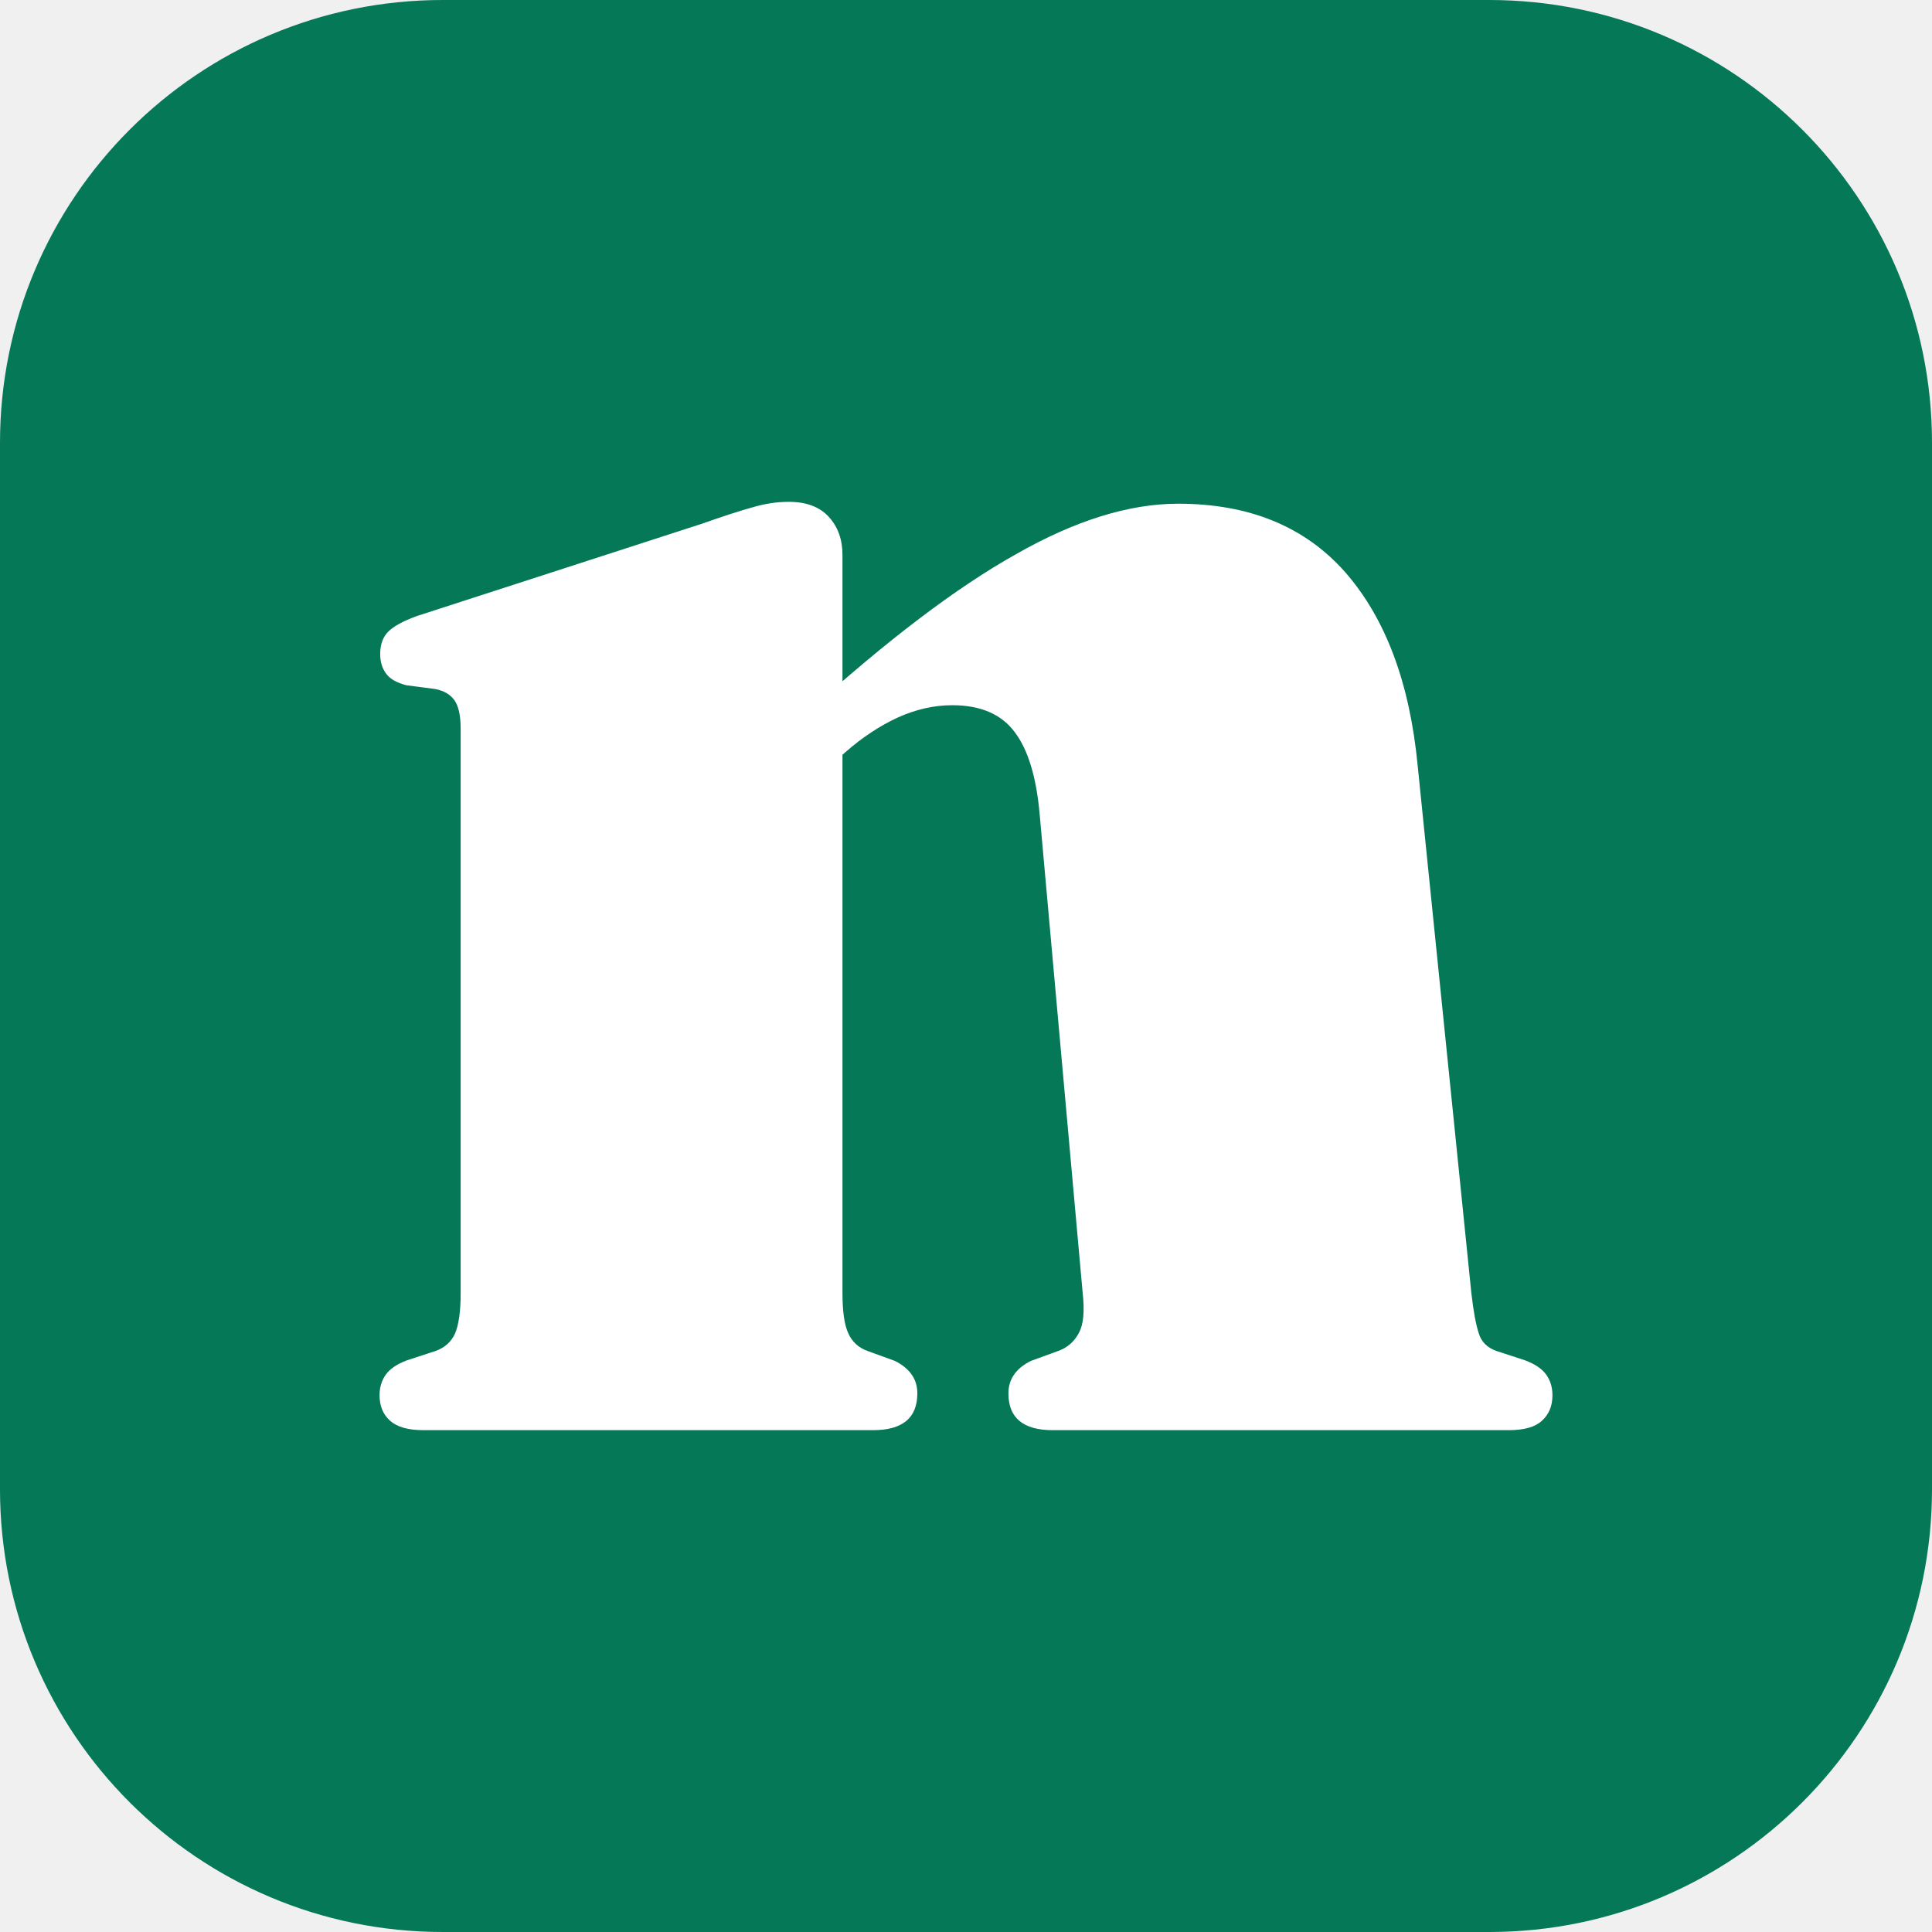
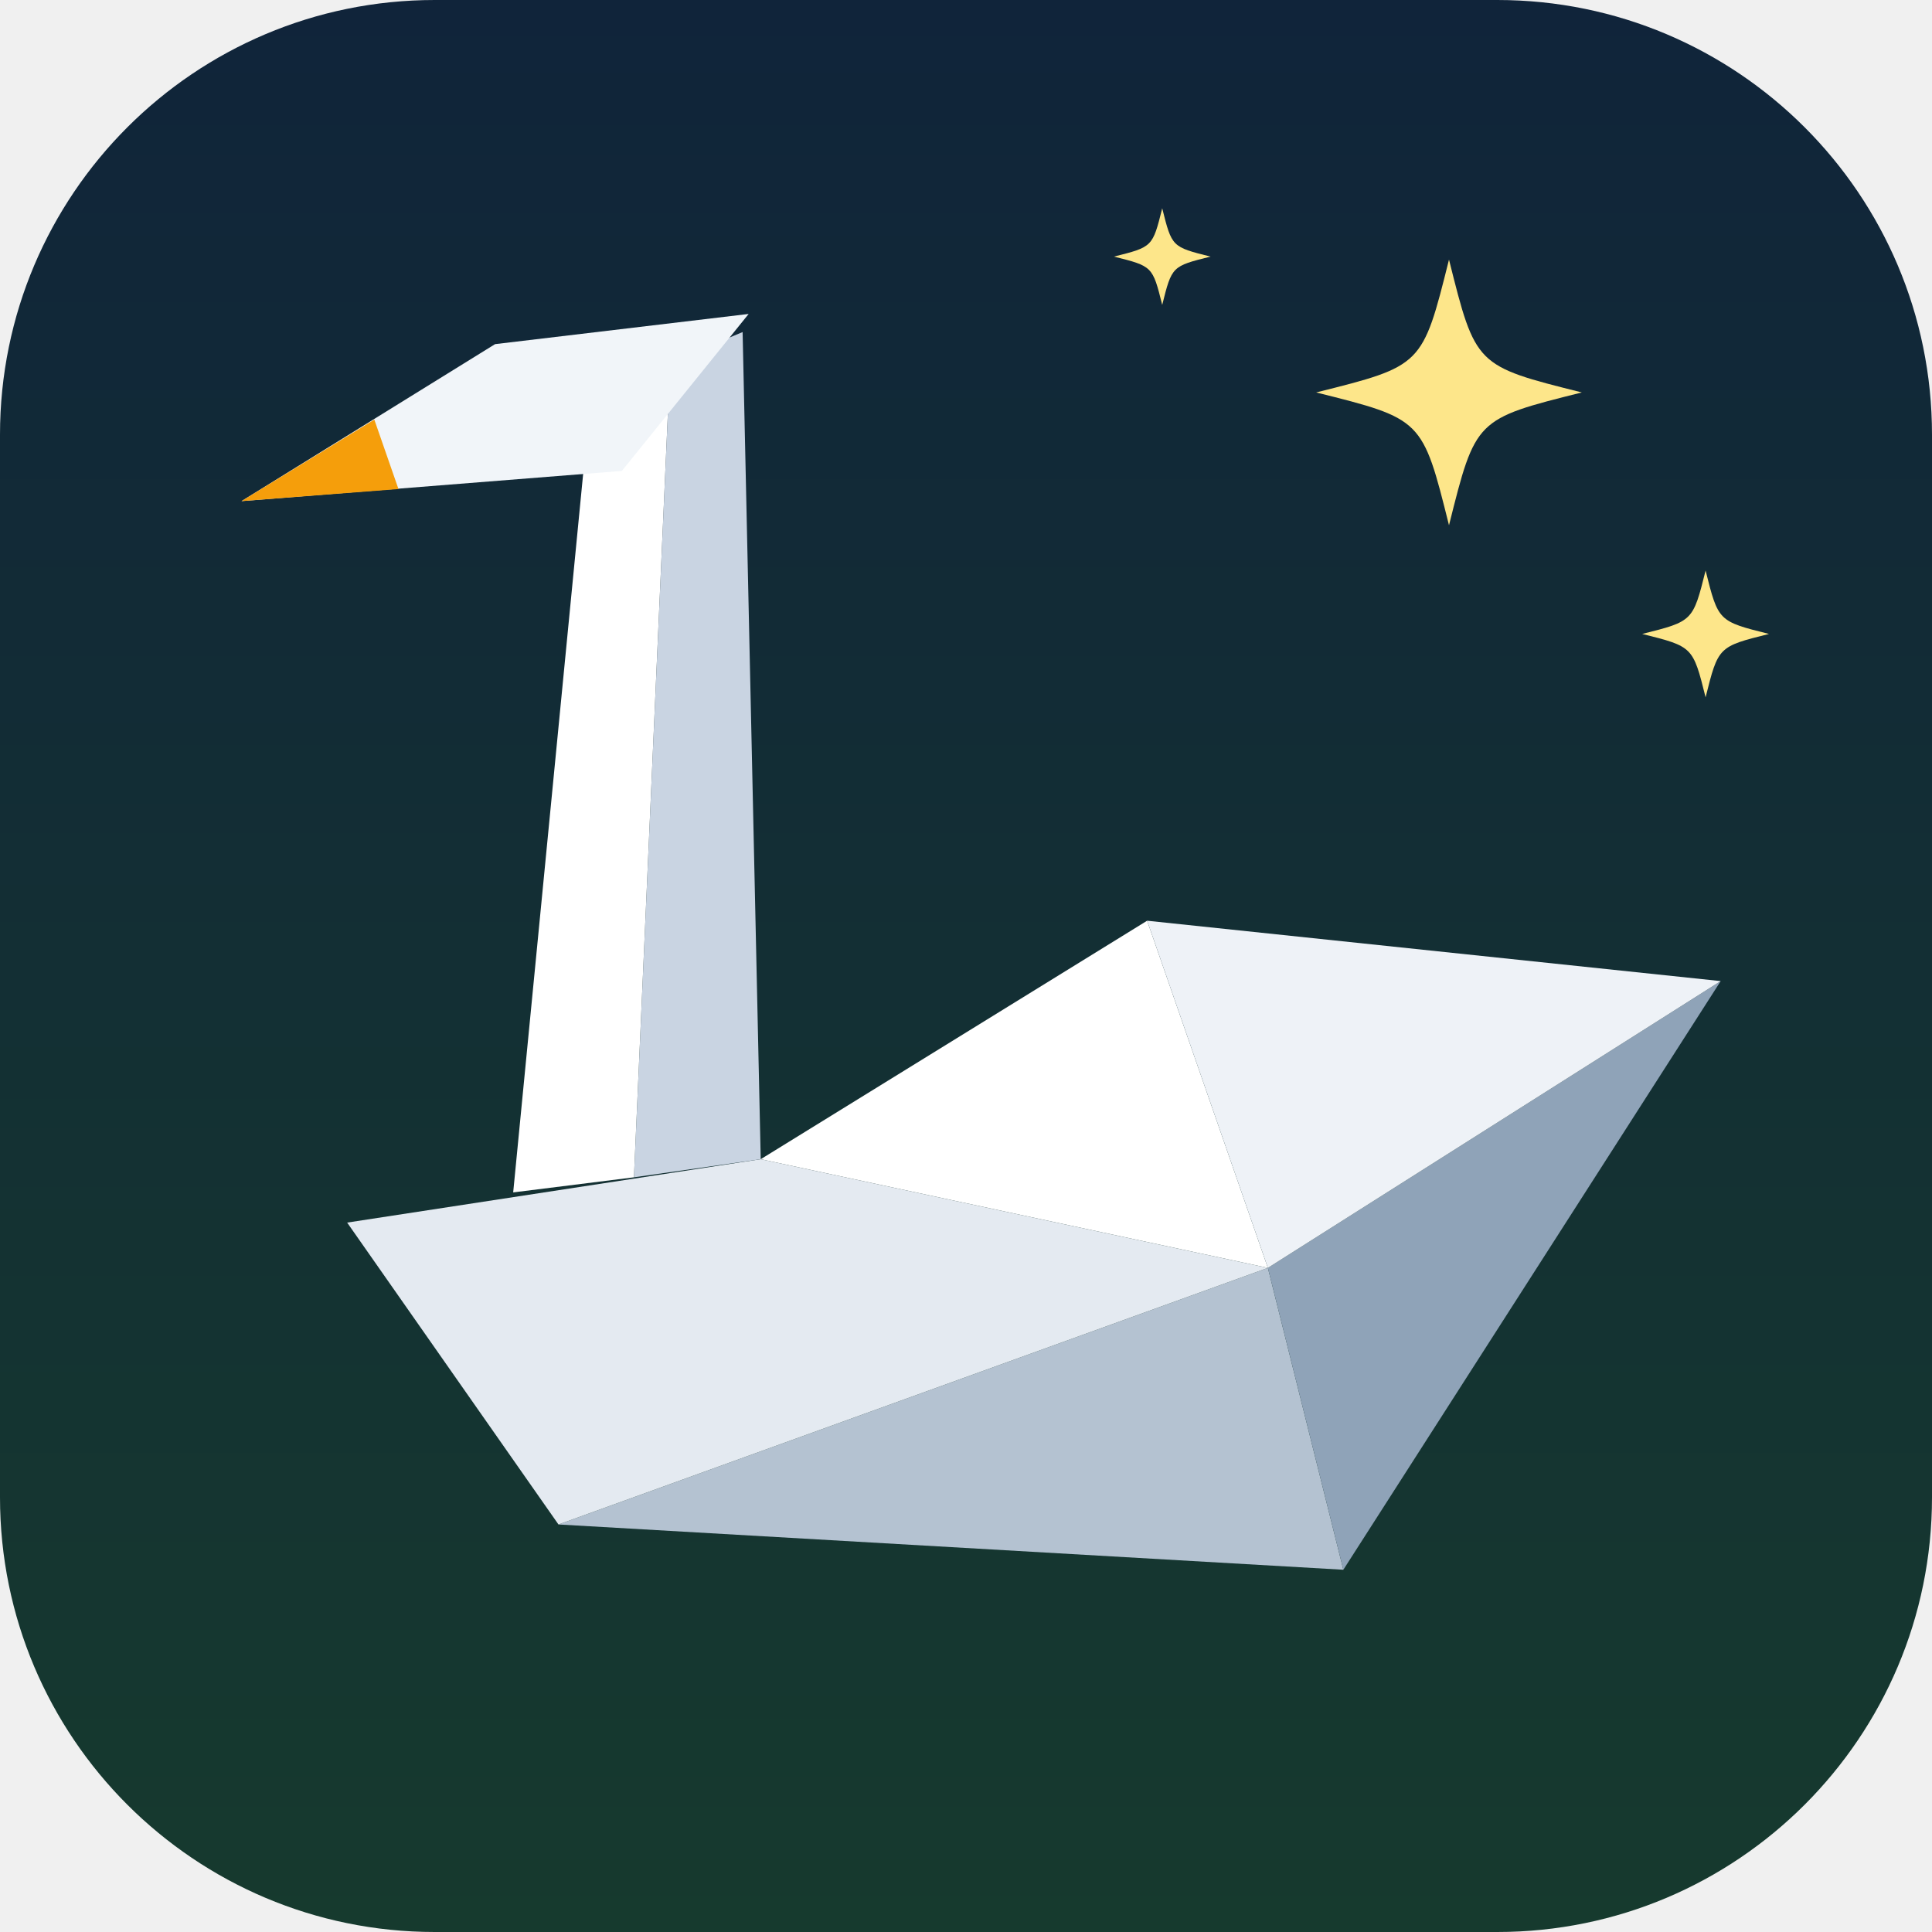
- <svg xmlns="http://www.w3.org/2000/svg" width="48" height="48" viewBox="0 0 48 48">
-   <rect width="48" height="48" rx="11" fill="#047857" />
-   <g transform="translate(24, 24) scale(1.55) translate(-12, -12)">
-     <path d="M10.02 5.41V17.24Q10.02 17.68 10.11 17.88Q10.2 18.09 10.42 18.17L10.86 18.33Q11.22 18.51 11.22 18.85Q11.22 19.44 10.51 19.44H3.3Q2.94 19.44 2.77 19.29Q2.6 19.14 2.6 18.88Q2.6 18.69 2.7 18.55Q2.8 18.41 3.04 18.32L3.5 18.17Q3.72 18.09 3.81 17.89Q3.9 17.68 3.9 17.24V8.2Q3.9 7.88 3.8 7.74Q3.7 7.6 3.49 7.56L3.03 7.5Q2.8 7.44 2.71 7.32Q2.61 7.19 2.61 7Q2.61 6.77 2.74 6.64Q2.87 6.51 3.2 6.39L7.77 4.91Q8.28 4.73 8.57 4.65Q8.87 4.56 9.16 4.56Q9.58 4.56 9.8 4.8Q10.02 5.04 10.02 5.41ZM9.5 9.07 8.91 8.43 9.44 7.95Q11.37 6.2 12.8 5.4Q14.22 4.59 15.4 4.59Q17.11 4.59 18.08 5.69Q19.05 6.8 19.24 8.79L20.1 17.24Q20.15 17.68 20.22 17.89Q20.28 18.09 20.5 18.17L20.96 18.32Q21.2 18.41 21.3 18.55Q21.4 18.69 21.4 18.88Q21.4 19.14 21.23 19.29Q21.07 19.44 20.7 19.44H13.39Q12.68 19.44 12.68 18.85Q12.68 18.51 13.04 18.33L13.48 18.17Q13.7 18.09 13.81 17.88Q13.92 17.68 13.87 17.24L13.18 9.56Q13.1 8.67 12.78 8.25Q12.46 7.82 11.78 7.82Q11.34 7.82 10.9 8.02Q10.47 8.22 10.07 8.57Z" fill="#ffffff" />
+ <svg xmlns="http://www.w3.org/2000/svg" width="64" height="64" viewBox="0 0 64 64">
+   <defs>
+     <linearGradient id="sky" x1="0" y1="0" x2="0" y2="1">
+       <stop offset="0" stop-color="#10243a" />
+       <stop offset="1" stop-color="#163a2e" />
+     </linearGradient>
+   </defs>
+   <rect id="tile" width="64" height="64" rx="14.4" fill="url(#sky)" />
+   <g id="mark">
+     <polygon points="18.5,50.5 42,42 44.5,52" fill="#b4c2d1" />
+     <polygon points="11.5,40.5 25.2,38.4 42,42 18.5,50.5" fill="#e4eaf1" />
+     <polygon points="42,42 57,32.5 44.5,52" fill="#8fa3b8" />
+     <polygon points="25.2,38.4 38,30.5 42,42" fill="#ffffff" />
+     <polygon points="38,30.5 57,32.5 42,42" fill="#eef2f7" />
+     <polygon points="21,39 25.2,38.4 24.6,11 22.2,12" fill="#c9d4e2" />
+     <polygon points="17,39.5 21,39 22.2,12 19.6,12.8" fill="#ffffff" />
+     <polygon points="24.8,10.4 16.4,11.4 8,16.6 20.6,15.6" fill="#f1f5f9" />
+     <polygon points="12.4,13.9 8,16.6 13.2,16.2" fill="#f59e0b" />
+     <path d="M48 8.6C48.88 12.12 48.88 12.12 52.4 13C48.88 13.88 48.88 13.88 48 17.4C47.12 13.88 47.12 13.88 43.6 13C47.12 12.12 47.12 12.12 48 8.6Z" fill="#fde68a" />
+     <path d="M56.5 18.9C56.92 20.58 56.92 20.58 58.6 21C56.92 21.42 56.92 21.42 56.5 23.1C56.08 21.42 56.08 21.42 54.4 21C56.08 20.58 56.08 20.58 56.5 18.9Z" fill="#fde68a" />
+     <path d="M38.5 6.9C38.82 8.18 38.82 8.18 40.1 8.5C38.82 8.82 38.82 8.82 38.5 10.1C38.18 8.82 38.18 8.82 36.9 8.5C38.18 8.18 38.18 8.18 38.5 6.9Z" fill="#fde68a" />
  </g>
</svg>
